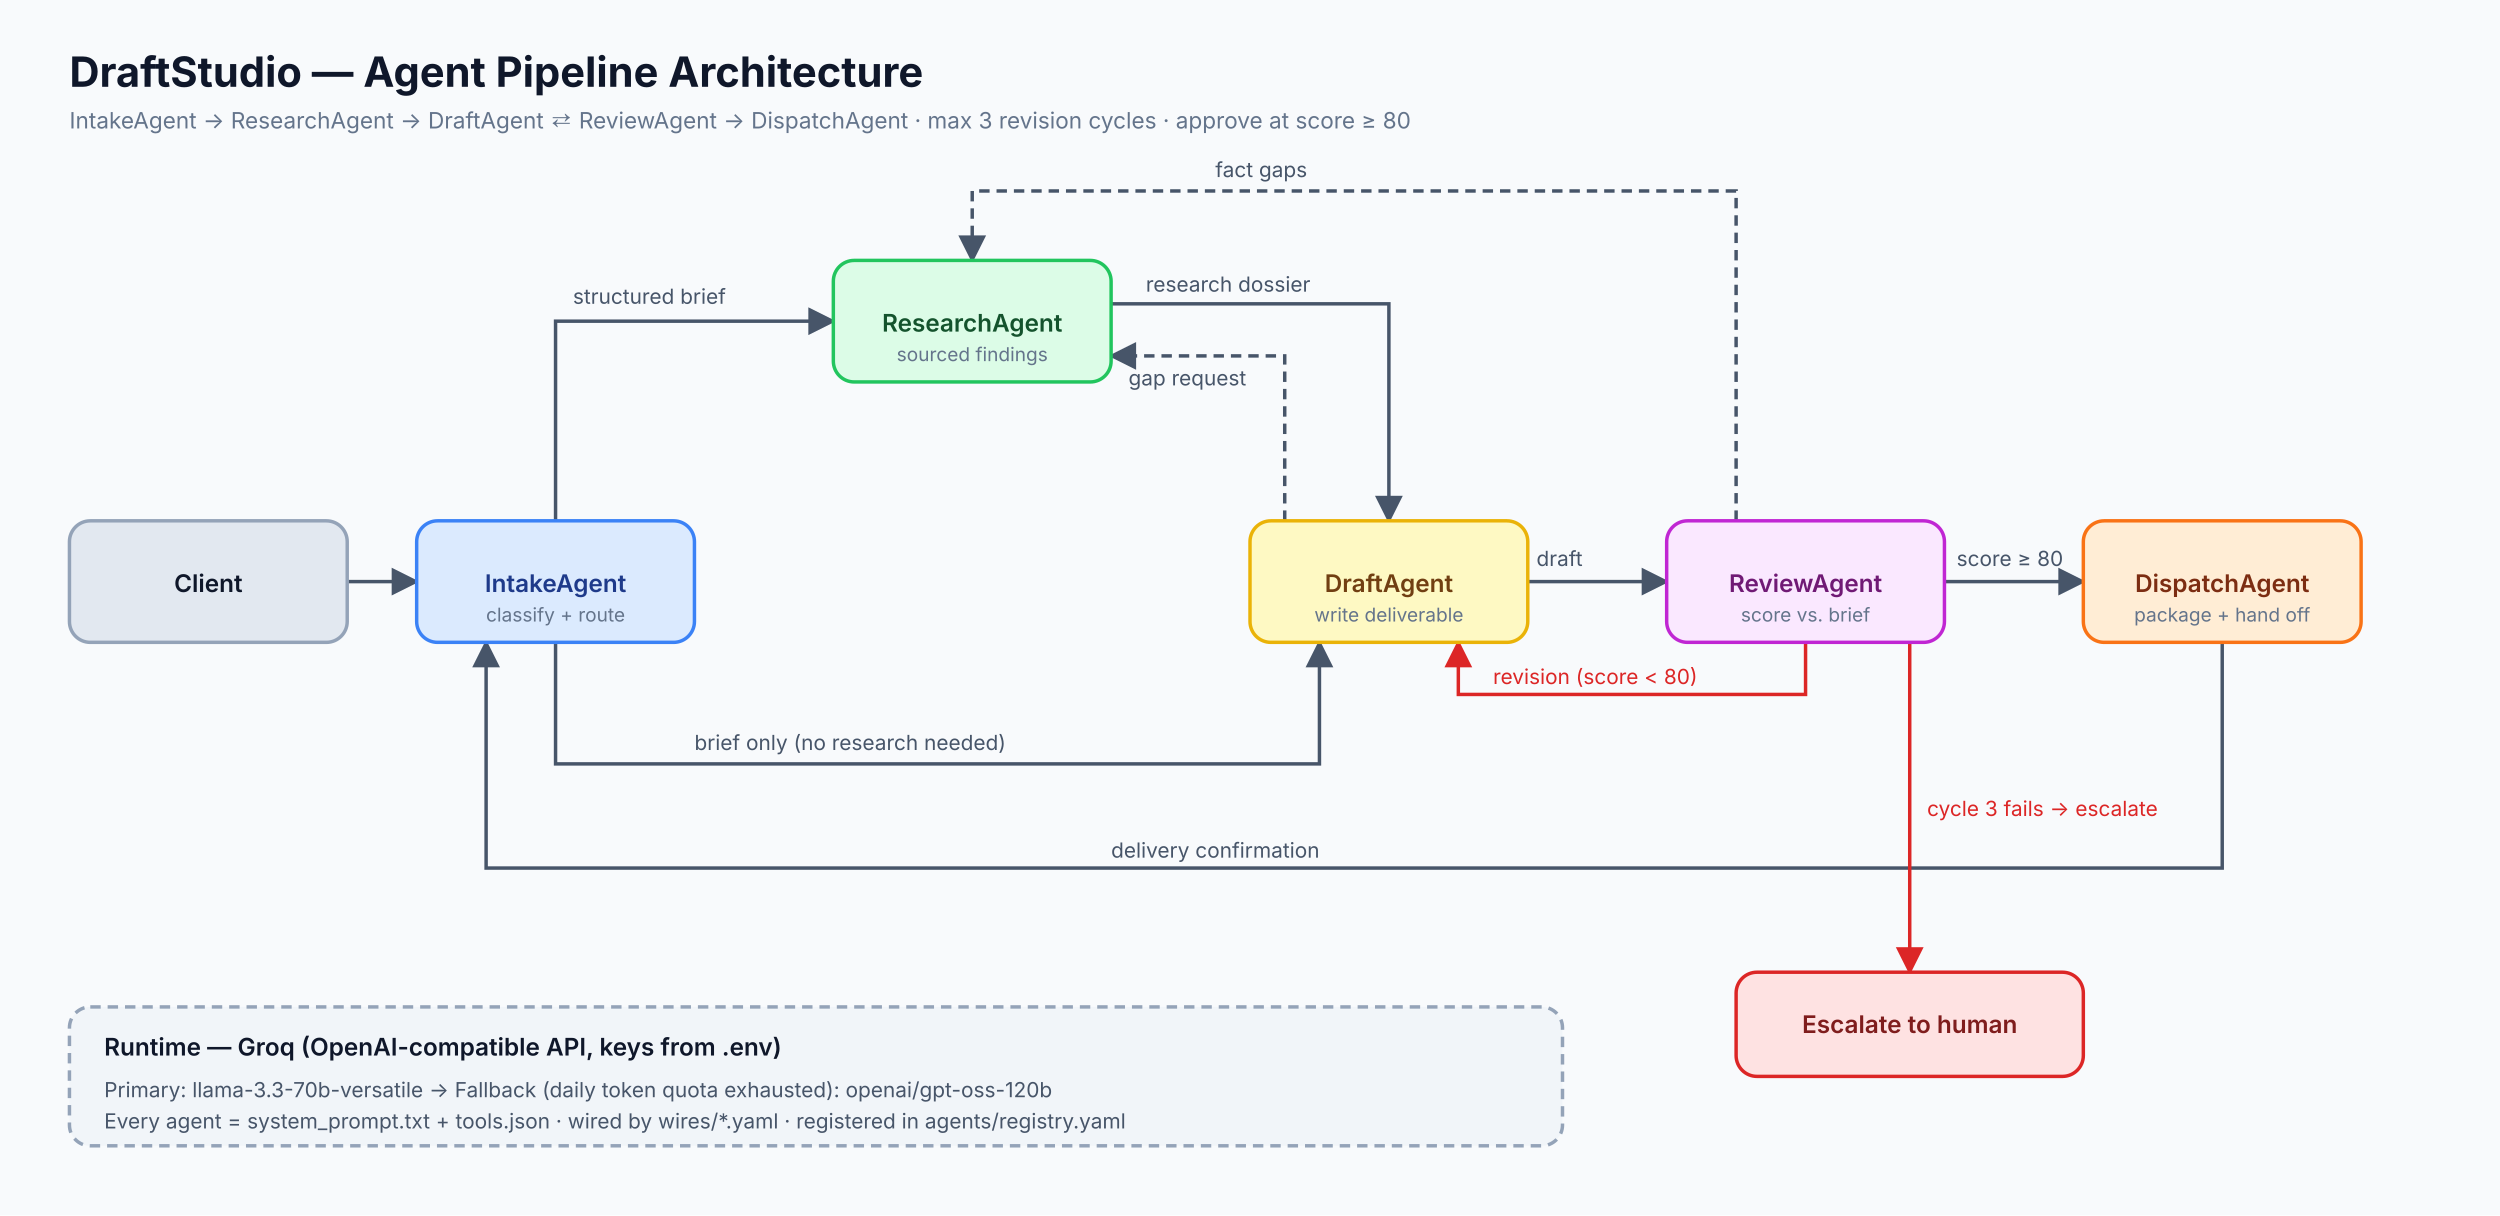
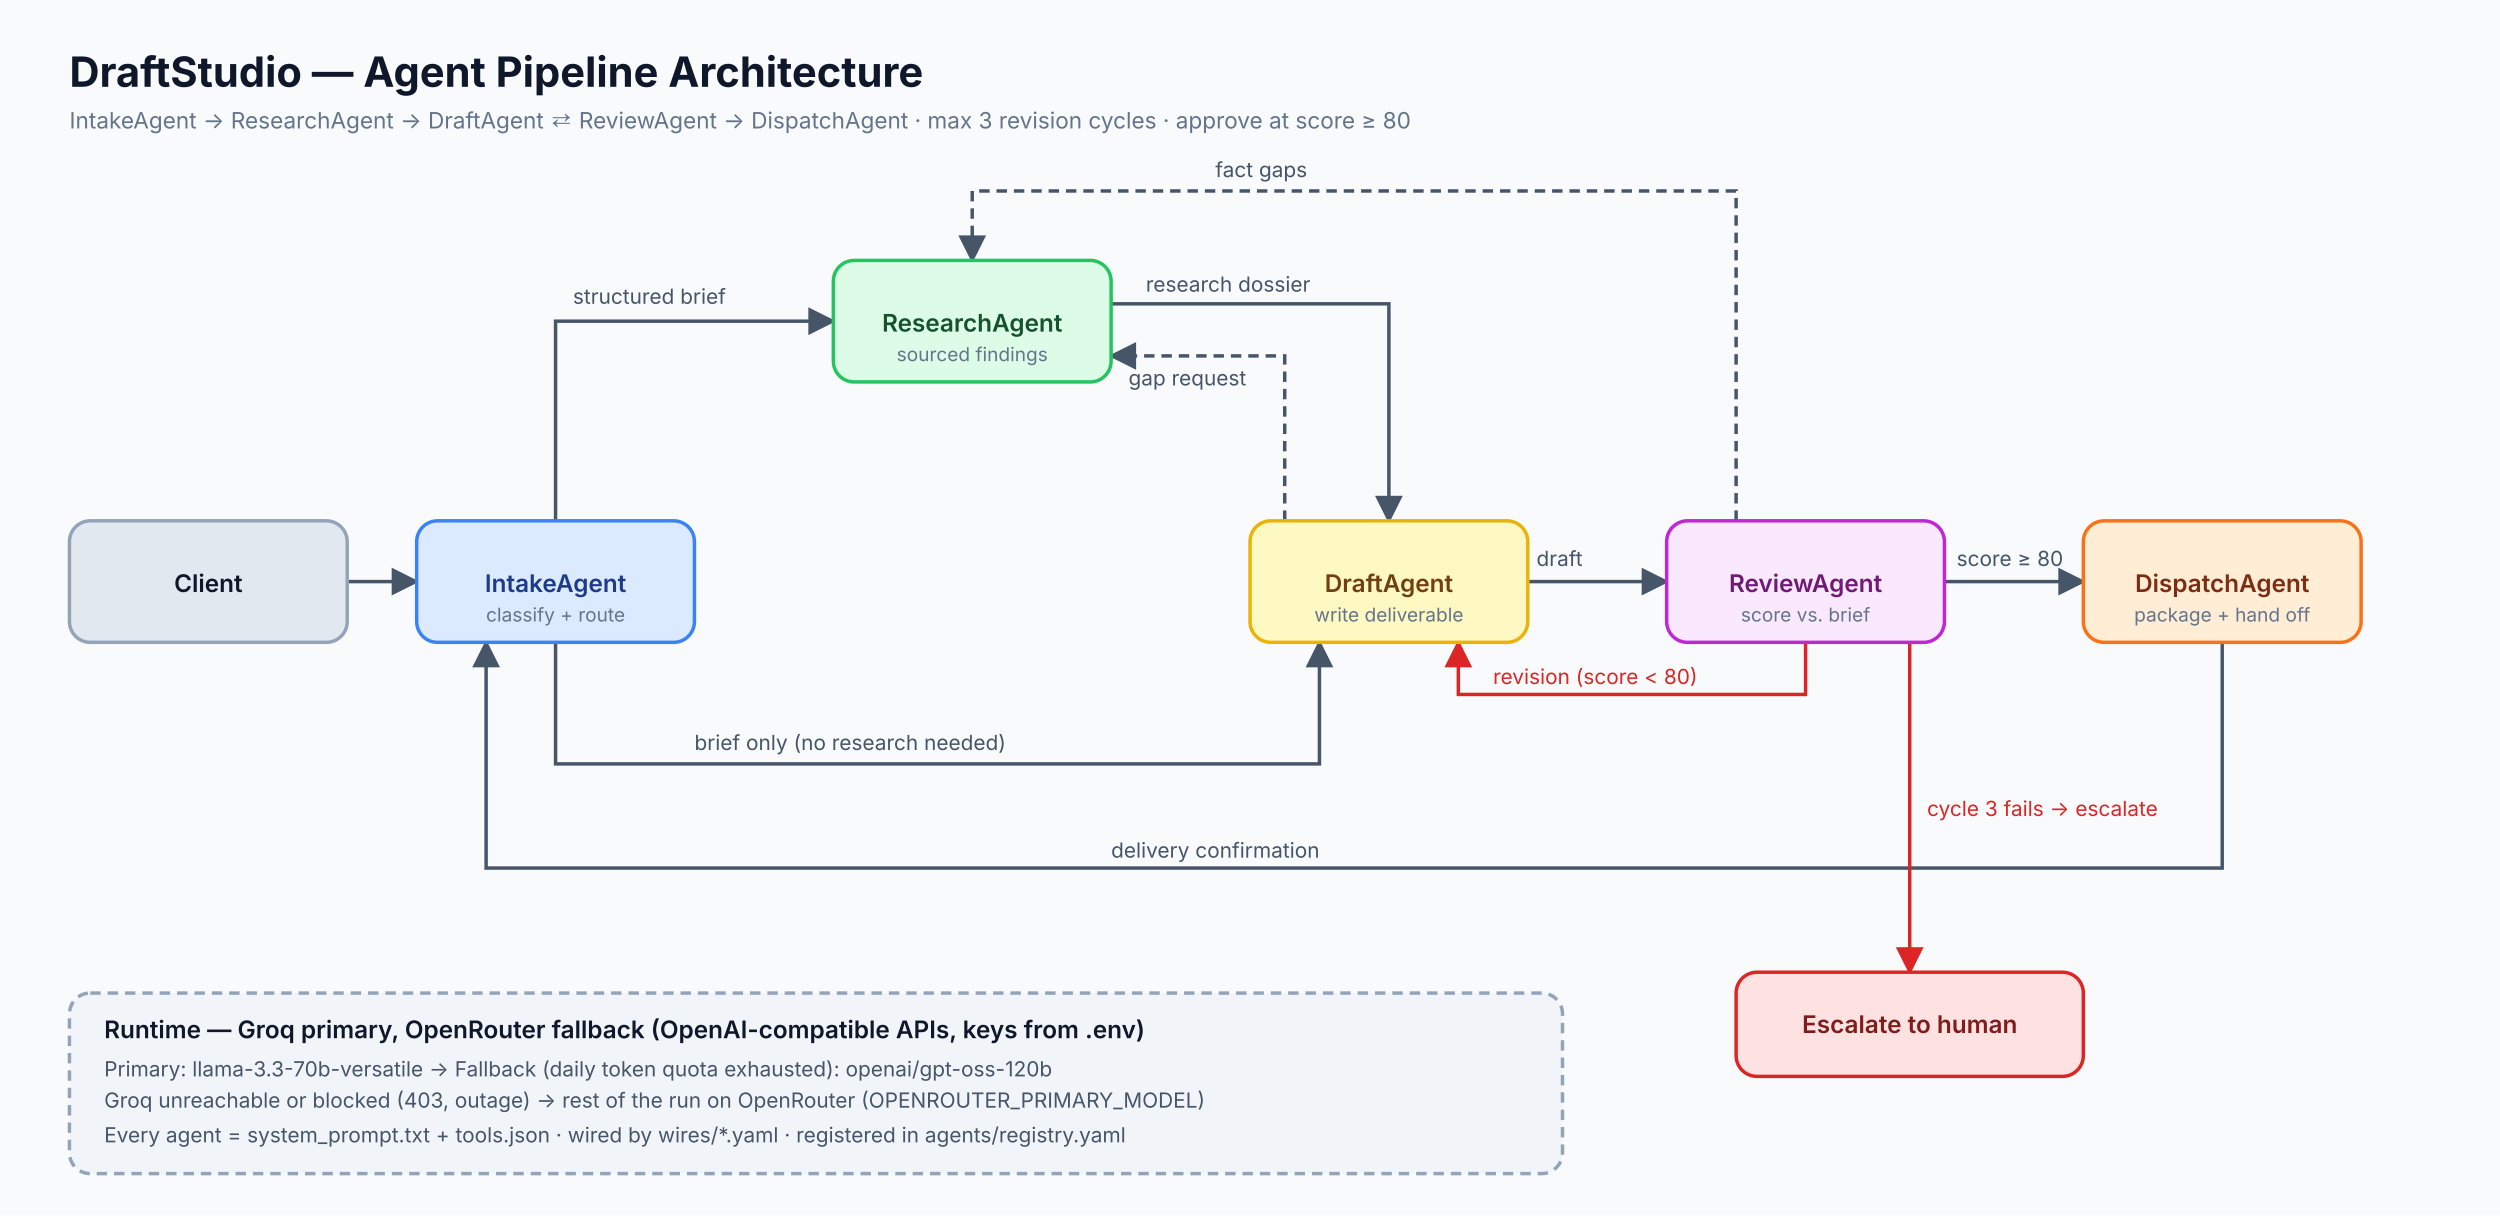
<svg xmlns="http://www.w3.org/2000/svg" width="1440" height="700" viewBox="0 0 1440 700" font-family="Inter, Helvetica, Arial, sans-serif">
  <defs>
    <marker id="a" viewBox="0 0 10 10" refX="9" refY="5" markerWidth="8" markerHeight="8" orient="auto-start-reverse">
      <path d="M0 0L10 5L0 10z" fill="#475569" />
    </marker>
    <marker id="r" viewBox="0 0 10 10" refX="9" refY="5" markerWidth="8" markerHeight="8" orient="auto-start-reverse">
      <path d="M0 0L10 5L0 10z" fill="#dc2626" />
    </marker>
  </defs>
  <rect width="1440" height="700" fill="#f8fafc" />
  <text x="40" y="50" font-size="24" font-weight="700" fill="#0f172a">DraftStudio — Agent Pipeline Architecture</text>
  <text x="40" y="74" font-size="13" fill="#64748b">IntakeAgent → ResearchAgent → DraftAgent ⇄ ReviewAgent → DispatchAgent · max 3 revision cycles · approve at score ≥ 80</text>
  <g fill="none" stroke="#475569" stroke-width="2" marker-end="url(#a)">
    <path d="M200 335 H240" />
    <path d="M320 300 V185 H480" />
    <path d="M320 370 V440 H760 V370" />
    <path d="M640 175 H800 V300" />
    <path d="M740 300 V205 H640" stroke-dasharray="6 4" />
    <path d="M880 335 H960" />
    <path d="M1000 300 V110 H560 V150" stroke-dasharray="6 4" />
    <path d="M1120 335 H1200" />
    <path d="M1280 370 V500 H280 V370" />
  </g>
  <g fill="none" stroke="#dc2626" stroke-width="2" marker-end="url(#r)">
    <path d="M1040 370 V400 H840 V370" />
    <path d="M1100 370 V560" />
  </g>
  <g font-size="12" fill="#475569">
    <text x="252" y="325" text-anchor="start" />
    <text x="330" y="175">structured brief</text>
    <text x="400" y="432">brief only (no research needed)</text>
    <text x="660" y="168">research dossier</text>
    <text x="650" y="222">gap request</text>
    <text x="885" y="326">draft</text>
    <text x="700" y="102">fact gaps</text>
    <text x="1127" y="326">score ≥ 80</text>
    <text x="640" y="494">delivery confirmation</text>
  </g>
  <g font-size="12" fill="#dc2626">
    <text x="860" y="394">revision (score &lt; 80)</text>
    <text x="1110" y="470">cycle 3 fails → escalate</text>
  </g>
  <g font-size="14" font-weight="600" text-anchor="middle">
    <rect x="40" y="300" width="160" height="70" rx="12" fill="#e2e8f0" stroke="#94a3b8" stroke-width="2" />
    <text x="120" y="341" fill="#0f172a">Client</text>
    <rect x="240" y="300" width="160" height="70" rx="12" fill="#dbeafe" stroke="#3b82f6" stroke-width="2" />
    <text x="320" y="341" fill="#1e3a8a">IntakeAgent</text>
    <rect x="480" y="150" width="160" height="70" rx="12" fill="#dcfce7" stroke="#22c55e" stroke-width="2" />
    <text x="560" y="191" fill="#14532d">ResearchAgent</text>
    <rect x="720" y="300" width="160" height="70" rx="12" fill="#fef9c3" stroke="#eab308" stroke-width="2" />
    <text x="800" y="341" fill="#713f12">DraftAgent</text>
    <rect x="960" y="300" width="160" height="70" rx="12" fill="#fae8ff" stroke="#c026d3" stroke-width="2" />
    <text x="1040" y="341" fill="#701a75">ReviewAgent</text>
    <rect x="1200" y="300" width="160" height="70" rx="12" fill="#ffedd5" stroke="#f97316" stroke-width="2" />
    <text x="1280" y="341" fill="#7c2d12">DispatchAgent</text>
    <rect x="1000" y="560" width="200" height="60" rx="12" fill="#fee2e2" stroke="#dc2626" stroke-width="2" />
    <text x="1100" y="595" fill="#7f1d1d">Escalate to human</text>
  </g>
  <g font-size="11" fill="#64748b" text-anchor="middle">
    <text x="320" y="358">classify + route</text>
    <text x="560" y="208">sourced findings</text>
    <text x="800" y="358">write deliverable</text>
    <text x="1040" y="358">score vs. brief</text>
    <text x="1280" y="358">package + hand off</text>
  </g>
-   <rect x="40" y="580" width="860" height="80" rx="12" fill="#f1f5f9" stroke="#94a3b8" stroke-dasharray="6 4" stroke-width="2" />
-   <text x="60" y="608" font-size="14" font-weight="600" fill="#0f172a">Runtime — Groq (OpenAI-compatible API, keys from .env)</text>
-   <text x="60" y="632" font-size="12" fill="#475569">Primary: llama-3.3-70b-versatile   →   Fallback (daily token quota exhausted): openai/gpt-oss-120b</text>
-   <text x="60" y="650" font-size="12" fill="#475569">Every agent = system_prompt.txt + tools.json · wired by wires/*.yaml · registered in agents/registry.yaml</text>
+   <rect x="40" y="572" width="860" height="104" rx="12" fill="#f1f5f9" stroke="#94a3b8" stroke-dasharray="6 4" stroke-width="2" />
+   <text x="60" y="598" font-size="14" font-weight="600" fill="#0f172a">Runtime — Groq primary, OpenRouter fallback (OpenAI-compatible APIs, keys from .env)</text>
+   <text x="60" y="620" font-size="12" fill="#475569">Primary: llama-3.3-70b-versatile   →   Fallback (daily token quota exhausted): openai/gpt-oss-120b</text>
+   <text x="60" y="638" font-size="12" fill="#475569">Groq unreachable or blocked (403, outage)   →   rest of the run on OpenRouter (OPENROUTER_PRIMARY_MODEL)</text>
+   <text x="60" y="658" font-size="12" fill="#475569">Every agent = system_prompt.txt + tools.json · wired by wires/*.yaml · registered in agents/registry.yaml</text>
</svg>
